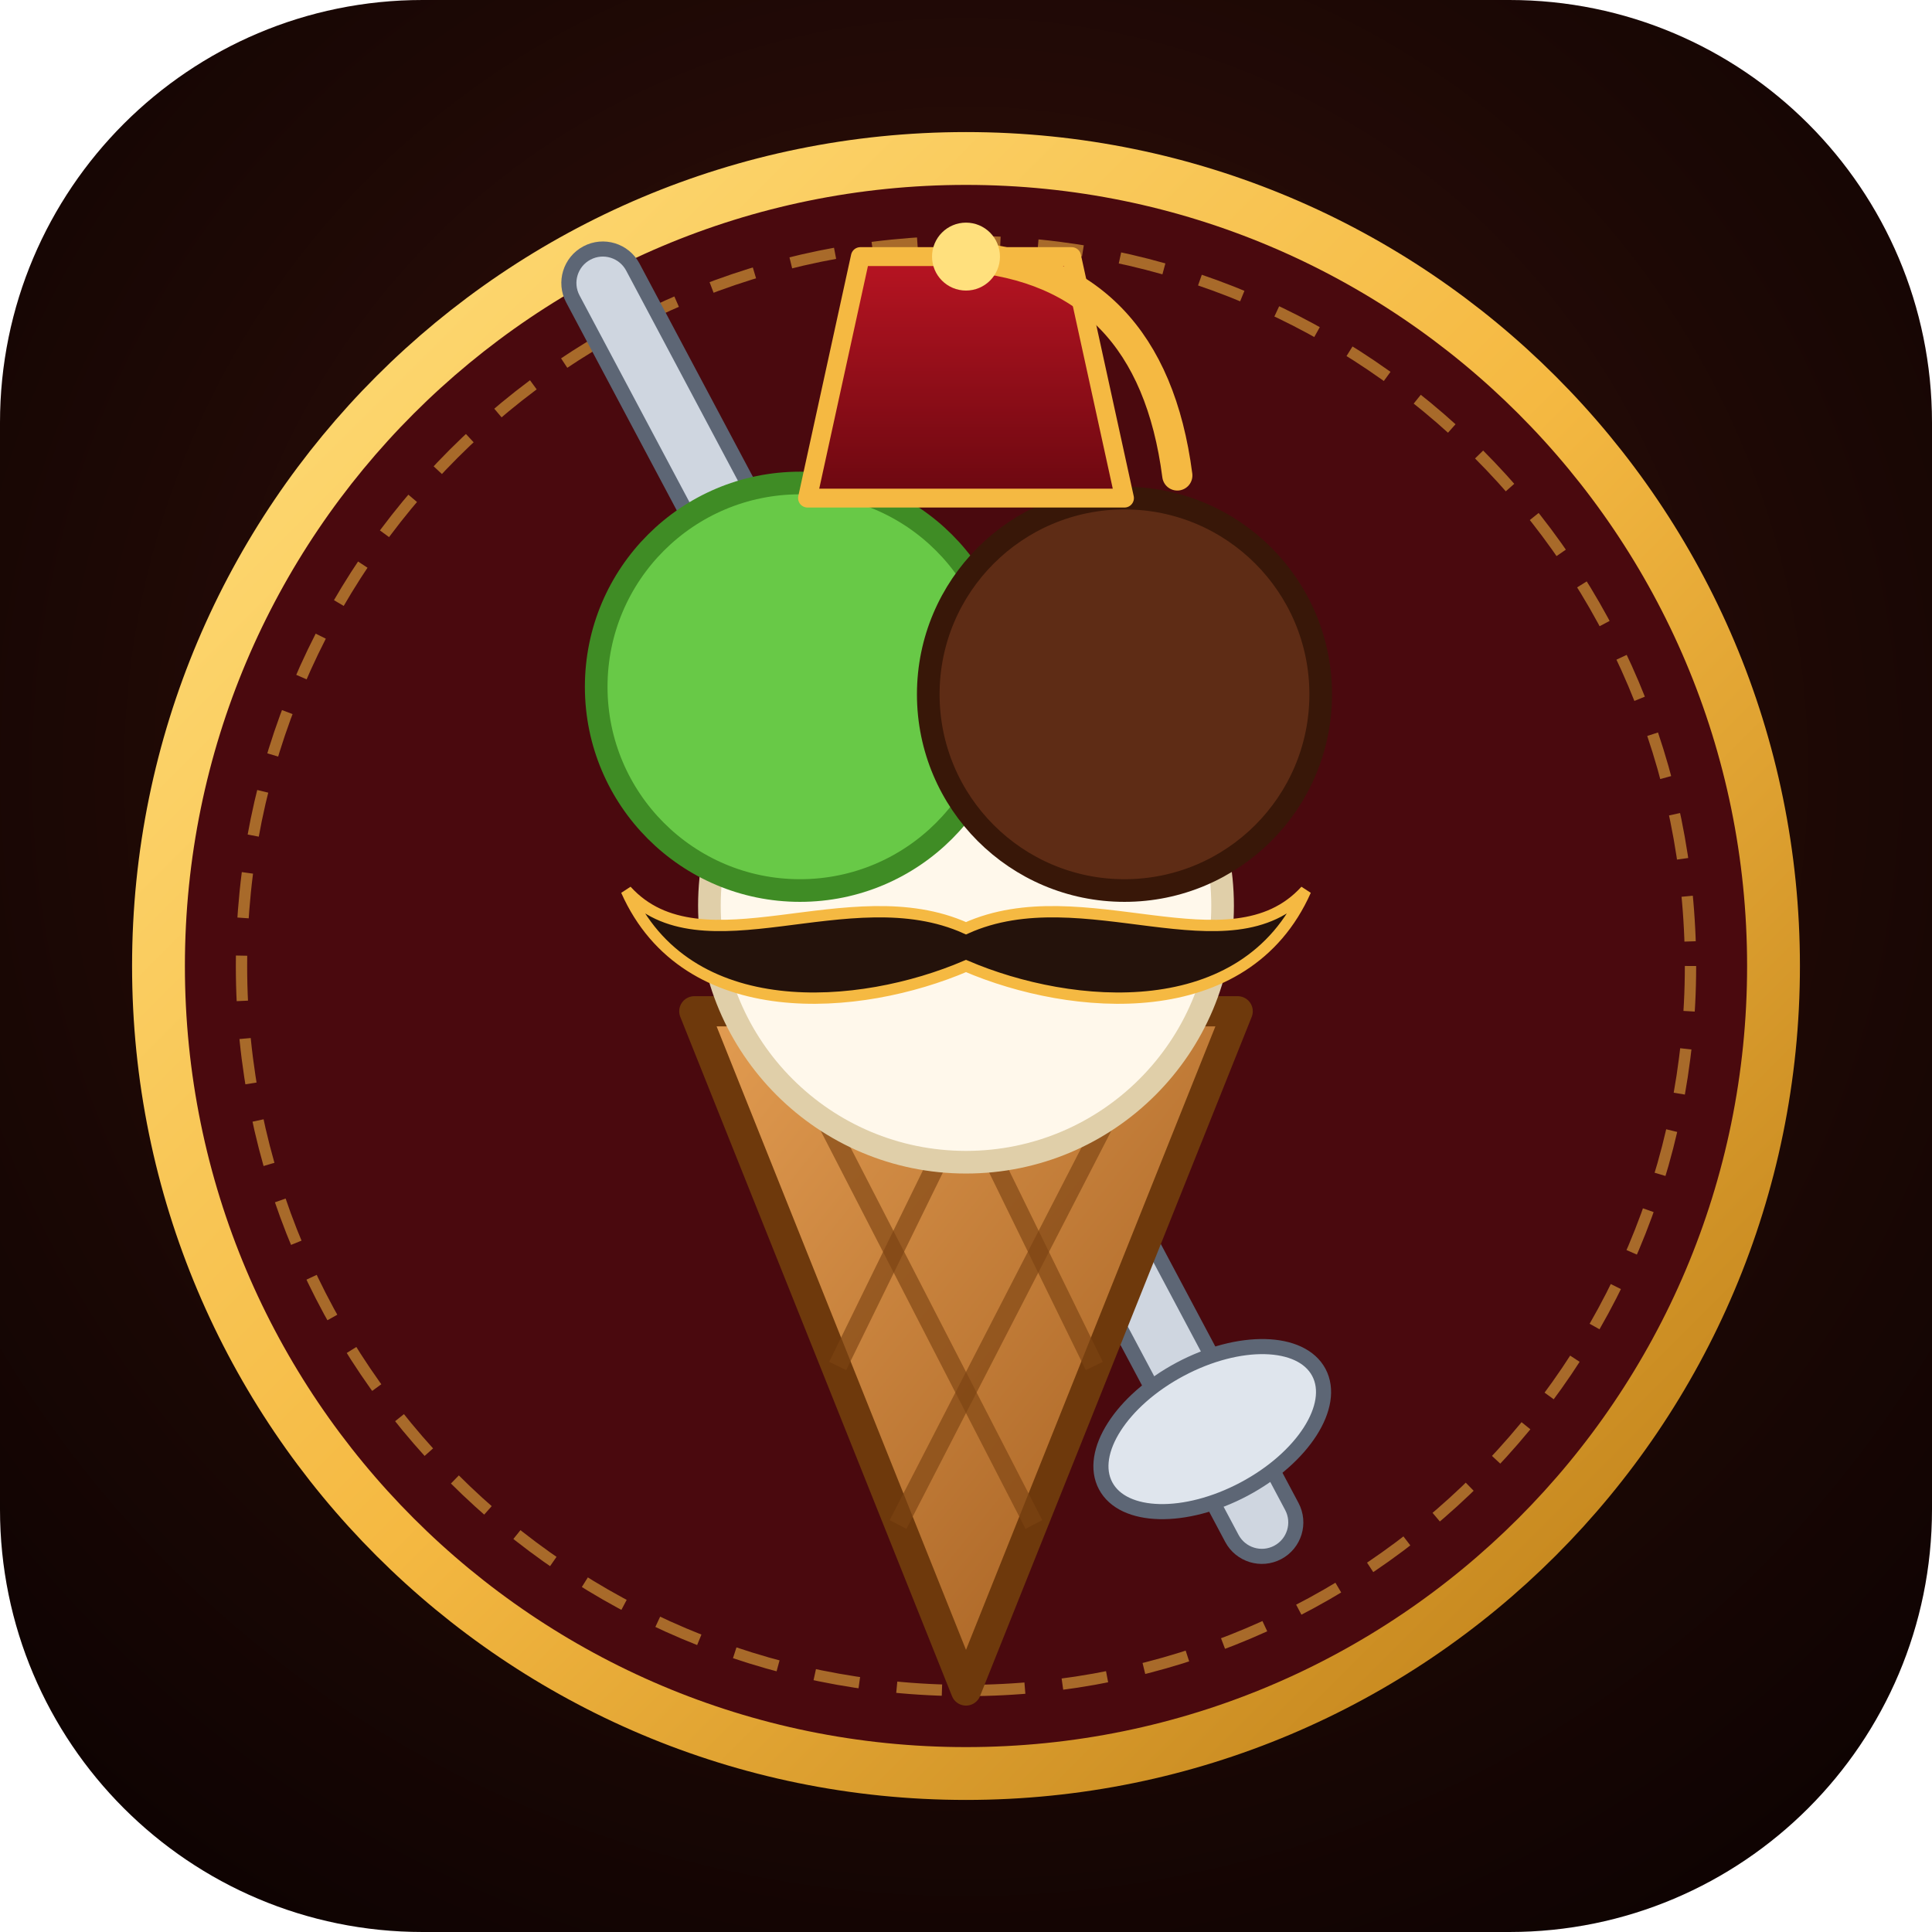
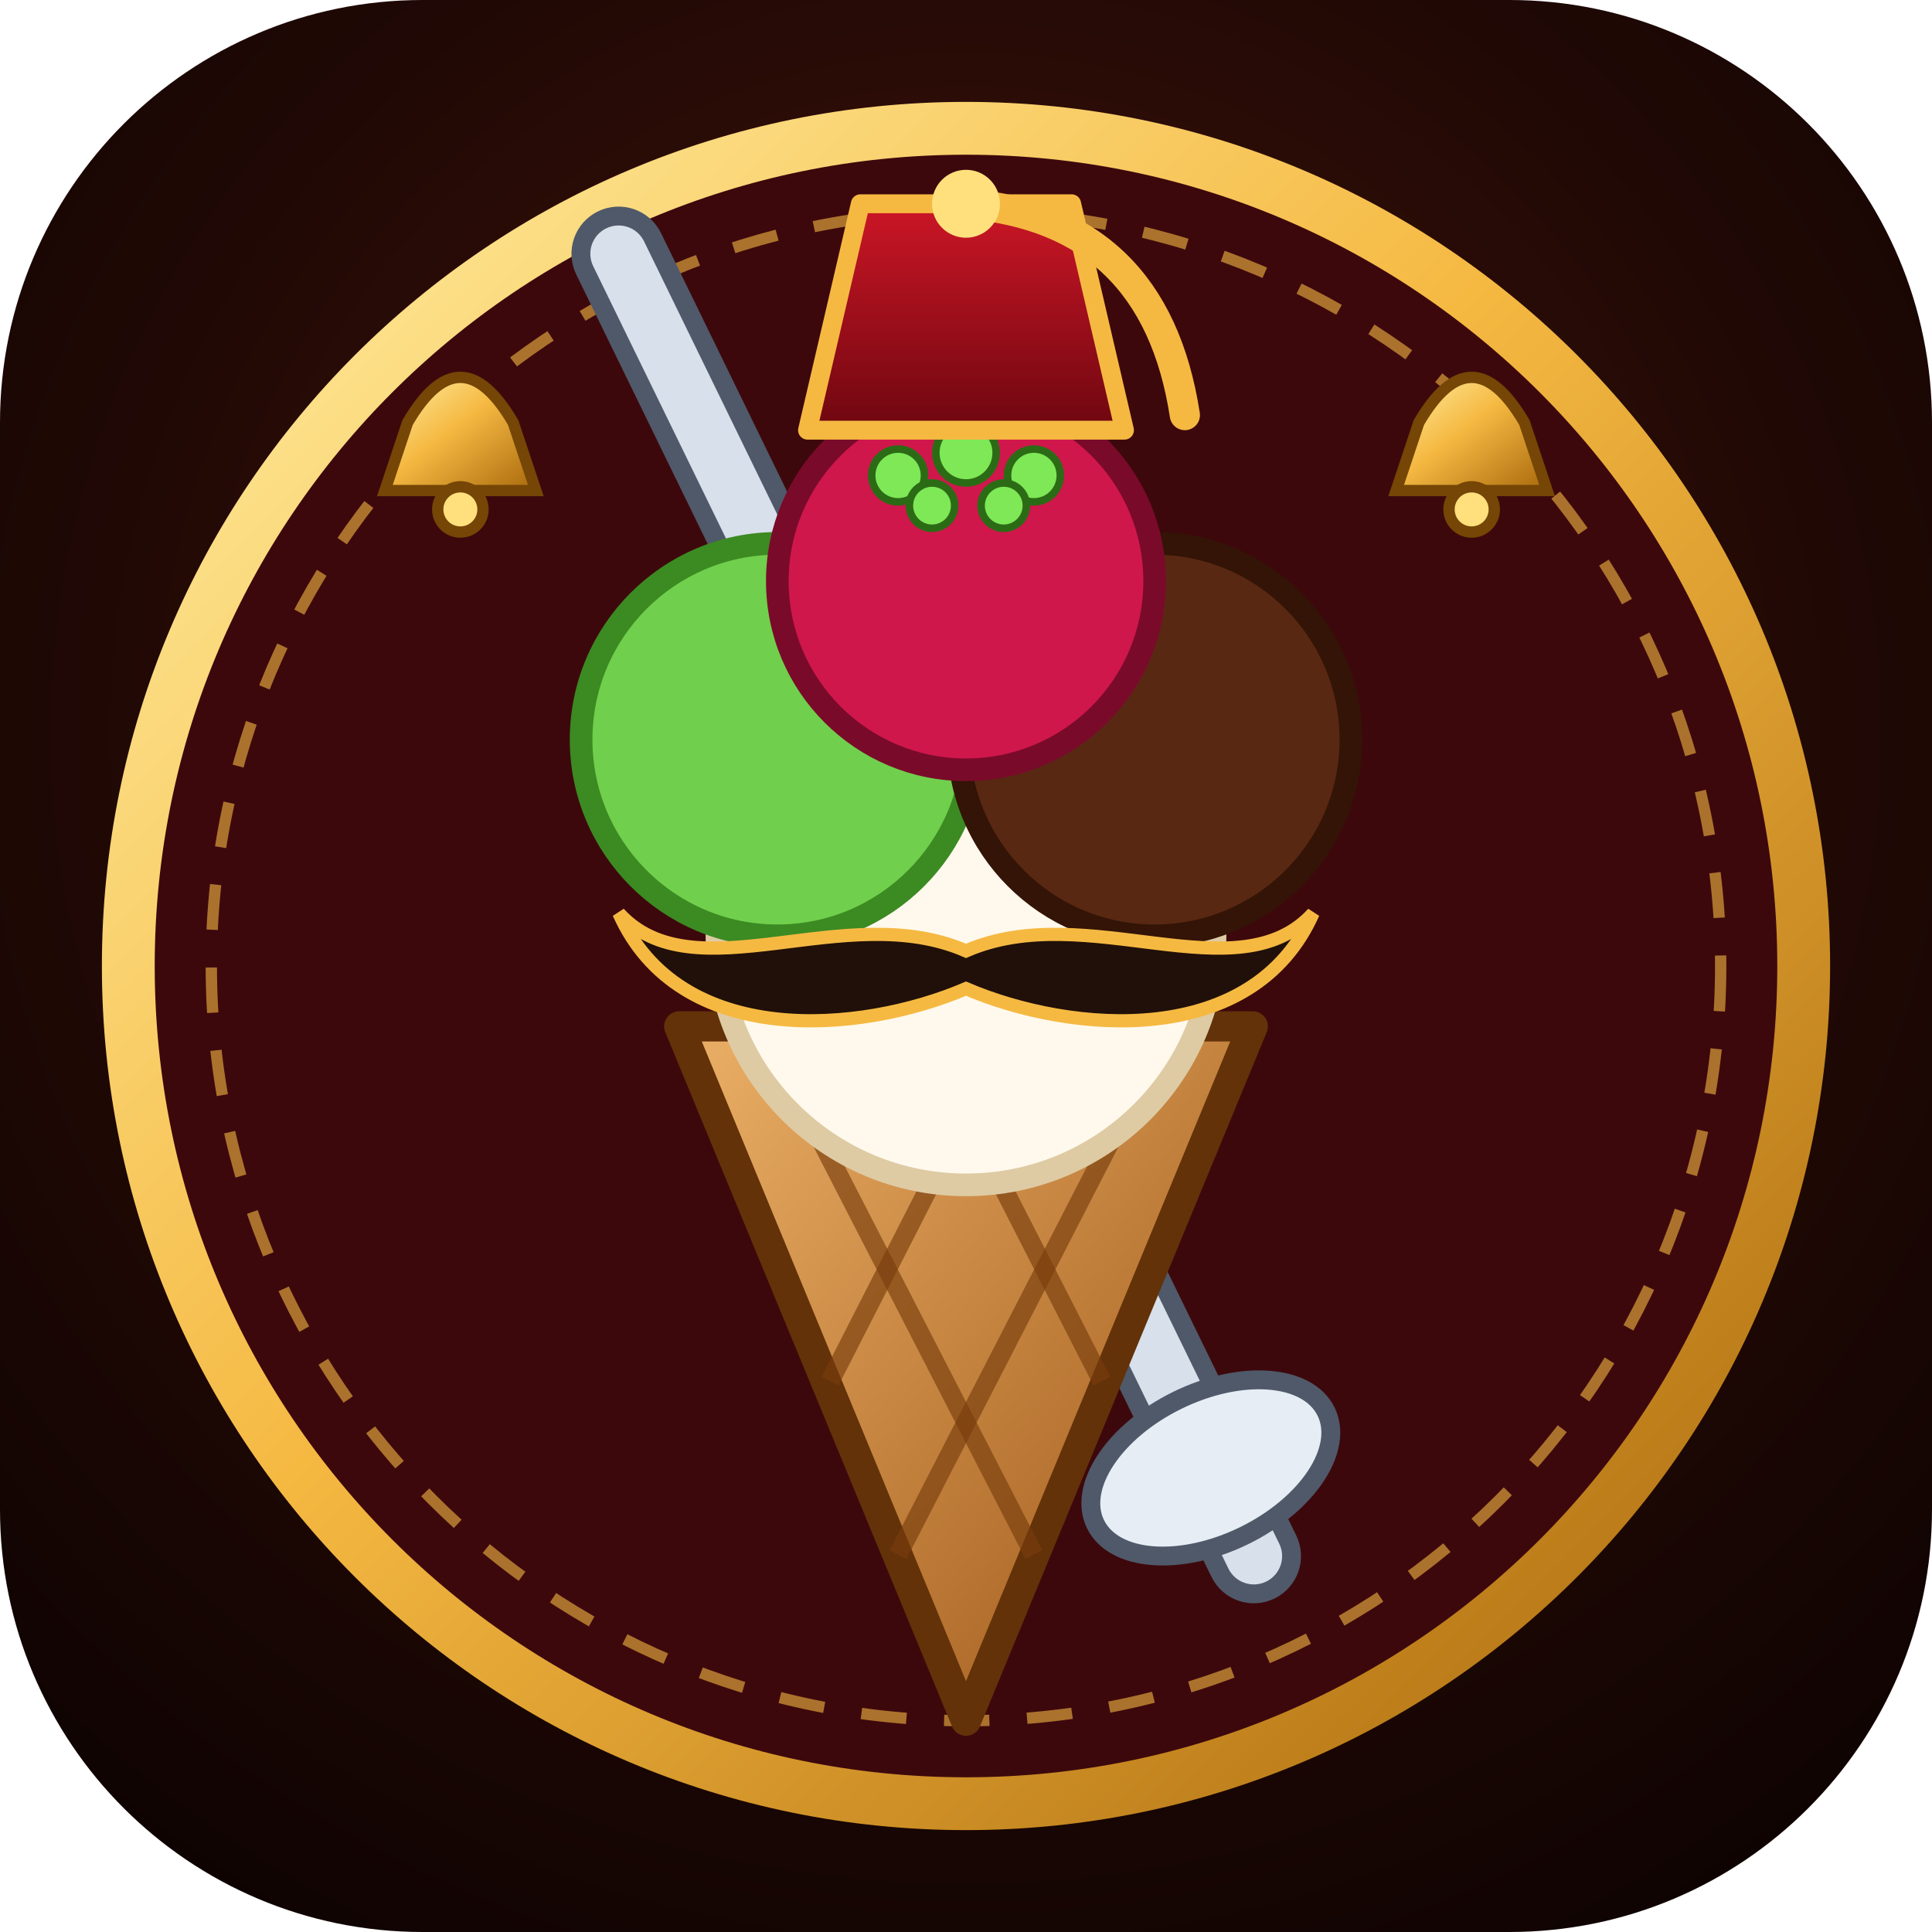
<svg xmlns="http://www.w3.org/2000/svg" viewBox="0 0 512 512">
  <defs>
-     <radialGradient id="bgGrad" cx="50%" cy="40%" r="70%">
-       <stop offset="0%" stop-color="#3a120a" />
-       <stop offset="65%" stop-color="#1c0805" />
+     <radialGradient id="bgGrad" cx="50%" cy="38%" r="72%">
+       <stop offset="0%" stop-color="#4a160c" />
+       <stop offset="60%" stop-color="#210905" />
      <stop offset="100%" stop-color="#0e0302" />
    </radialGradient>
    <linearGradient id="goldRing" x1="0%" y1="0%" x2="100%" y2="100%">
-       <stop offset="0%" stop-color="#ffe07d" />
-       <stop offset="50%" stop-color="#f5b942" />
-       <stop offset="100%" stop-color="#b87914" />
+       <stop offset="0%" stop-color="#fff0a6" />
+       <stop offset="45%" stop-color="#f5b942" />
+       <stop offset="100%" stop-color="#a8680c" />
    </linearGradient>
    <linearGradient id="coneGrad" x1="0%" y1="0%" x2="100%" y2="100%">
-       <stop offset="0%" stop-color="#e39d52" />
-       <stop offset="100%" stop-color="#9e591c" />
+       <stop offset="0%" stop-color="#ebb067" />
+       <stop offset="100%" stop-color="#9c5416" />
    </linearGradient>
    <linearGradient id="fezGrad" x1="0%" y1="0%" x2="0%" y2="100%">
-       <stop offset="0%" stop-color="#b81422" />
-       <stop offset="100%" stop-color="#6b0810" />
+       <stop offset="0%" stop-color="#cc1626" />
+       <stop offset="100%" stop-color="#6e0710" />
    </linearGradient>
  </defs>
  <rect width="512" height="512" rx="112" fill="url(#bgGrad)" />
-   <circle cx="256" cy="256" r="214" fill="#4a090e" stroke="url(#goldRing)" stroke-width="14" />
-   <circle cx="256" cy="256" r="192" fill="none" stroke="#f5b942" stroke-width="3" stroke-dasharray="12 10" opacity="0.55" />
-   <g transform="rotate(-28 256 256)">
-     <rect x="247" y="42" width="18" height="390" rx="9" fill="#cfd6e0" stroke="#5d6675" stroke-width="4" />
-     <ellipse cx="256" cy="395" rx="32" ry="18" fill="#dfe5ed" stroke="#5d6675" stroke-width="4" />
+   <circle cx="256" cy="256" r="222" fill="#3d080c" stroke="url(#goldRing)" stroke-width="14" />
+   <circle cx="256" cy="256" r="200" fill="none" stroke="#f5b942" stroke-width="3" stroke-dasharray="12 10" opacity="0.6" />
+   <g fill="url(#goldRing)" stroke="#754605" stroke-width="3">
+     <path d="M108,112 Q122,88 136,112 L142,130 L102,130 Z" />
+     <circle cx="122" cy="135" r="6" fill="#ffe07d" />
+     <path d="M376,112 Q390,88 404,112 L410,130 L370,130 Z" />
+     <circle cx="390" cy="135" r="6" fill="#ffe07d" />
  </g>
-   <polygon points="184,268 328,268 256,448" fill="url(#coneGrad)" stroke="#6e390c" stroke-width="8" stroke-linejoin="round" />
-   <line x1="204" y1="268" x2="274" y2="404" stroke="#7d4312" stroke-width="5" opacity="0.65" />
-   <line x1="244" y1="268" x2="290" y2="362" stroke="#7d4312" stroke-width="5" opacity="0.65" />
-   <line x1="308" y1="268" x2="238" y2="404" stroke="#7d4312" stroke-width="5" opacity="0.65" />
-   <line x1="268" y1="268" x2="222" y2="362" stroke="#7d4312" stroke-width="5" opacity="0.65" />
-   <circle cx="256" cy="240" r="68" fill="#fff8eb" stroke="#e0cfa9" stroke-width="6" />
-   <circle cx="212" cy="182" r="54" fill="#68c947" stroke="#3f8c25" stroke-width="6" />
-   <circle cx="298" cy="184" r="52" fill="#5e2c15" stroke="#381708" stroke-width="6" />
-   <polygon points="214,132 298,132 284,68 228,68" fill="url(#fezGrad)" stroke="#f5b942" stroke-width="5" stroke-linejoin="round" />
-   <path d="M256,68 Q305,72 312,126" fill="none" stroke="#f5b942" stroke-width="8" stroke-linecap="round" />
-   <circle cx="256" cy="68" r="9" fill="#ffe07d" />
-   <path d="M256,246 C225,232 186,258 166,236 C182,272 228,268 256,256 C284,268 330,272 346,236 C326,258 287,232 256,246 Z" fill="#24120b" stroke="#f5b942" stroke-width="3" />
+   <g transform="rotate(-26 256 256)">
+     <rect x="246" y="36" width="20" height="404" rx="10" fill="#d8e0eb" stroke="#4f5969" stroke-width="5" />
+     <ellipse cx="256" cy="404" rx="34" ry="20" fill="#e6edf5" stroke="#4f5969" stroke-width="5" />
+   </g>
+   <polygon points="180,272 332,272 256,456" fill="url(#coneGrad)" stroke="#633209" stroke-width="8" stroke-linejoin="round" />
+   <line x1="202" y1="272" x2="274" y2="412" stroke="#783d0d" stroke-width="5" opacity="0.65" />
+   <line x1="244" y1="272" x2="292" y2="366" stroke="#783d0d" stroke-width="5" opacity="0.65" />
+   <line x1="310" y1="272" x2="238" y2="412" stroke="#783d0d" stroke-width="5" opacity="0.65" />
+   <line x1="268" y1="272" x2="220" y2="366" stroke="#783d0d" stroke-width="5" opacity="0.65" />
+   <circle cx="256" cy="248" r="66" fill="#fff9ed" stroke="#decba4" stroke-width="6" />
+   <circle cx="206" cy="196" r="52" fill="#70cf4c" stroke="#3c8a22" stroke-width="6" />
+   <circle cx="306" cy="196" r="52" fill="#592812" stroke="#331406" stroke-width="6" />
+   <circle cx="256" cy="154" r="50" fill="#cf174c" stroke="#7a0a2a" stroke-width="6" />
+   <g fill="#7ee856" stroke="#2c6b15" stroke-width="2">
+     <circle cx="238" cy="126" r="7" />
+     <circle cx="256" cy="120" r="8" />
+     <circle cx="274" cy="126" r="7" />
+     <circle cx="247" cy="134" r="6" />
+     <circle cx="266" cy="134" r="6" />
+   </g>
+   <polygon points="214,114 298,114 284,54 228,54" fill="url(#fezGrad)" stroke="#f5b942" stroke-width="5" stroke-linejoin="round" />
+   <path d="M256,54 Q306,58 314,110" fill="none" stroke="#f5b942" stroke-width="8" stroke-linecap="round" />
+   <circle cx="256" cy="54" r="9" fill="#ffe07d" />
+   <path d="M256,252 C224,238 184,264 164,242 C180,278 228,274 256,262 C284,274 332,278 348,242 C328,264 288,238 256,252 Z" fill="#211009" stroke="#f5b942" stroke-width="3.5" />
</svg>
